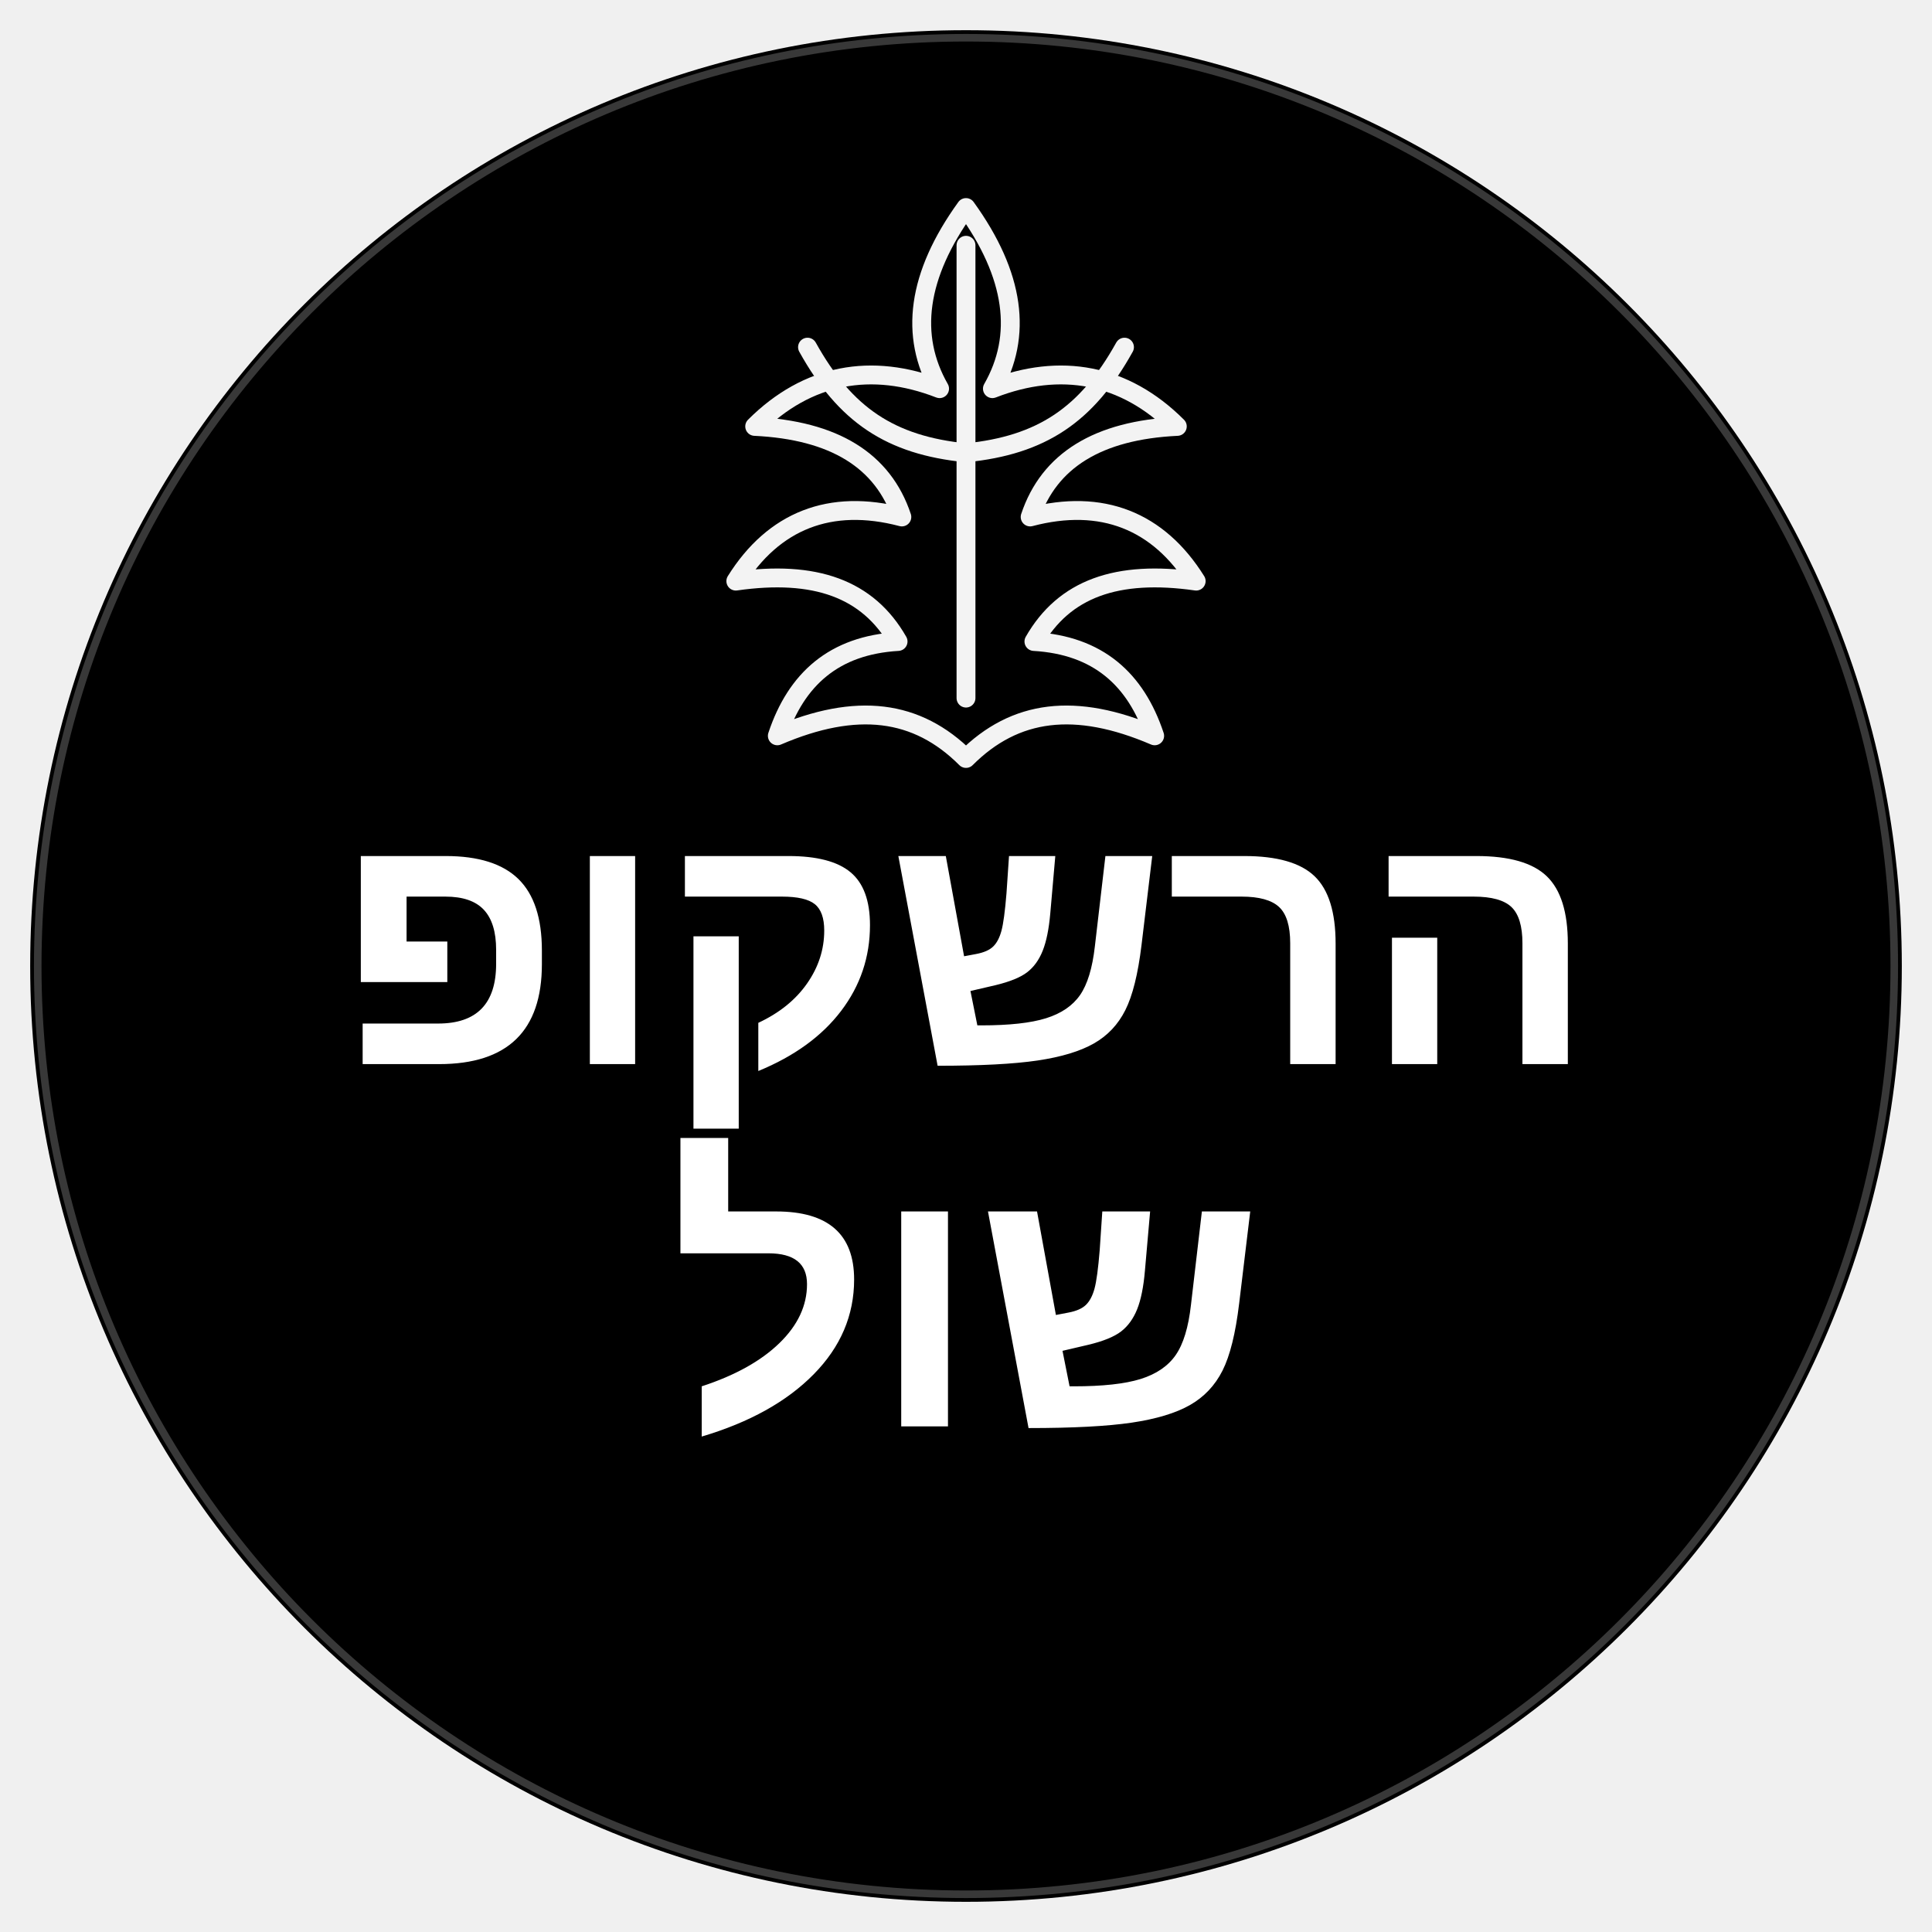
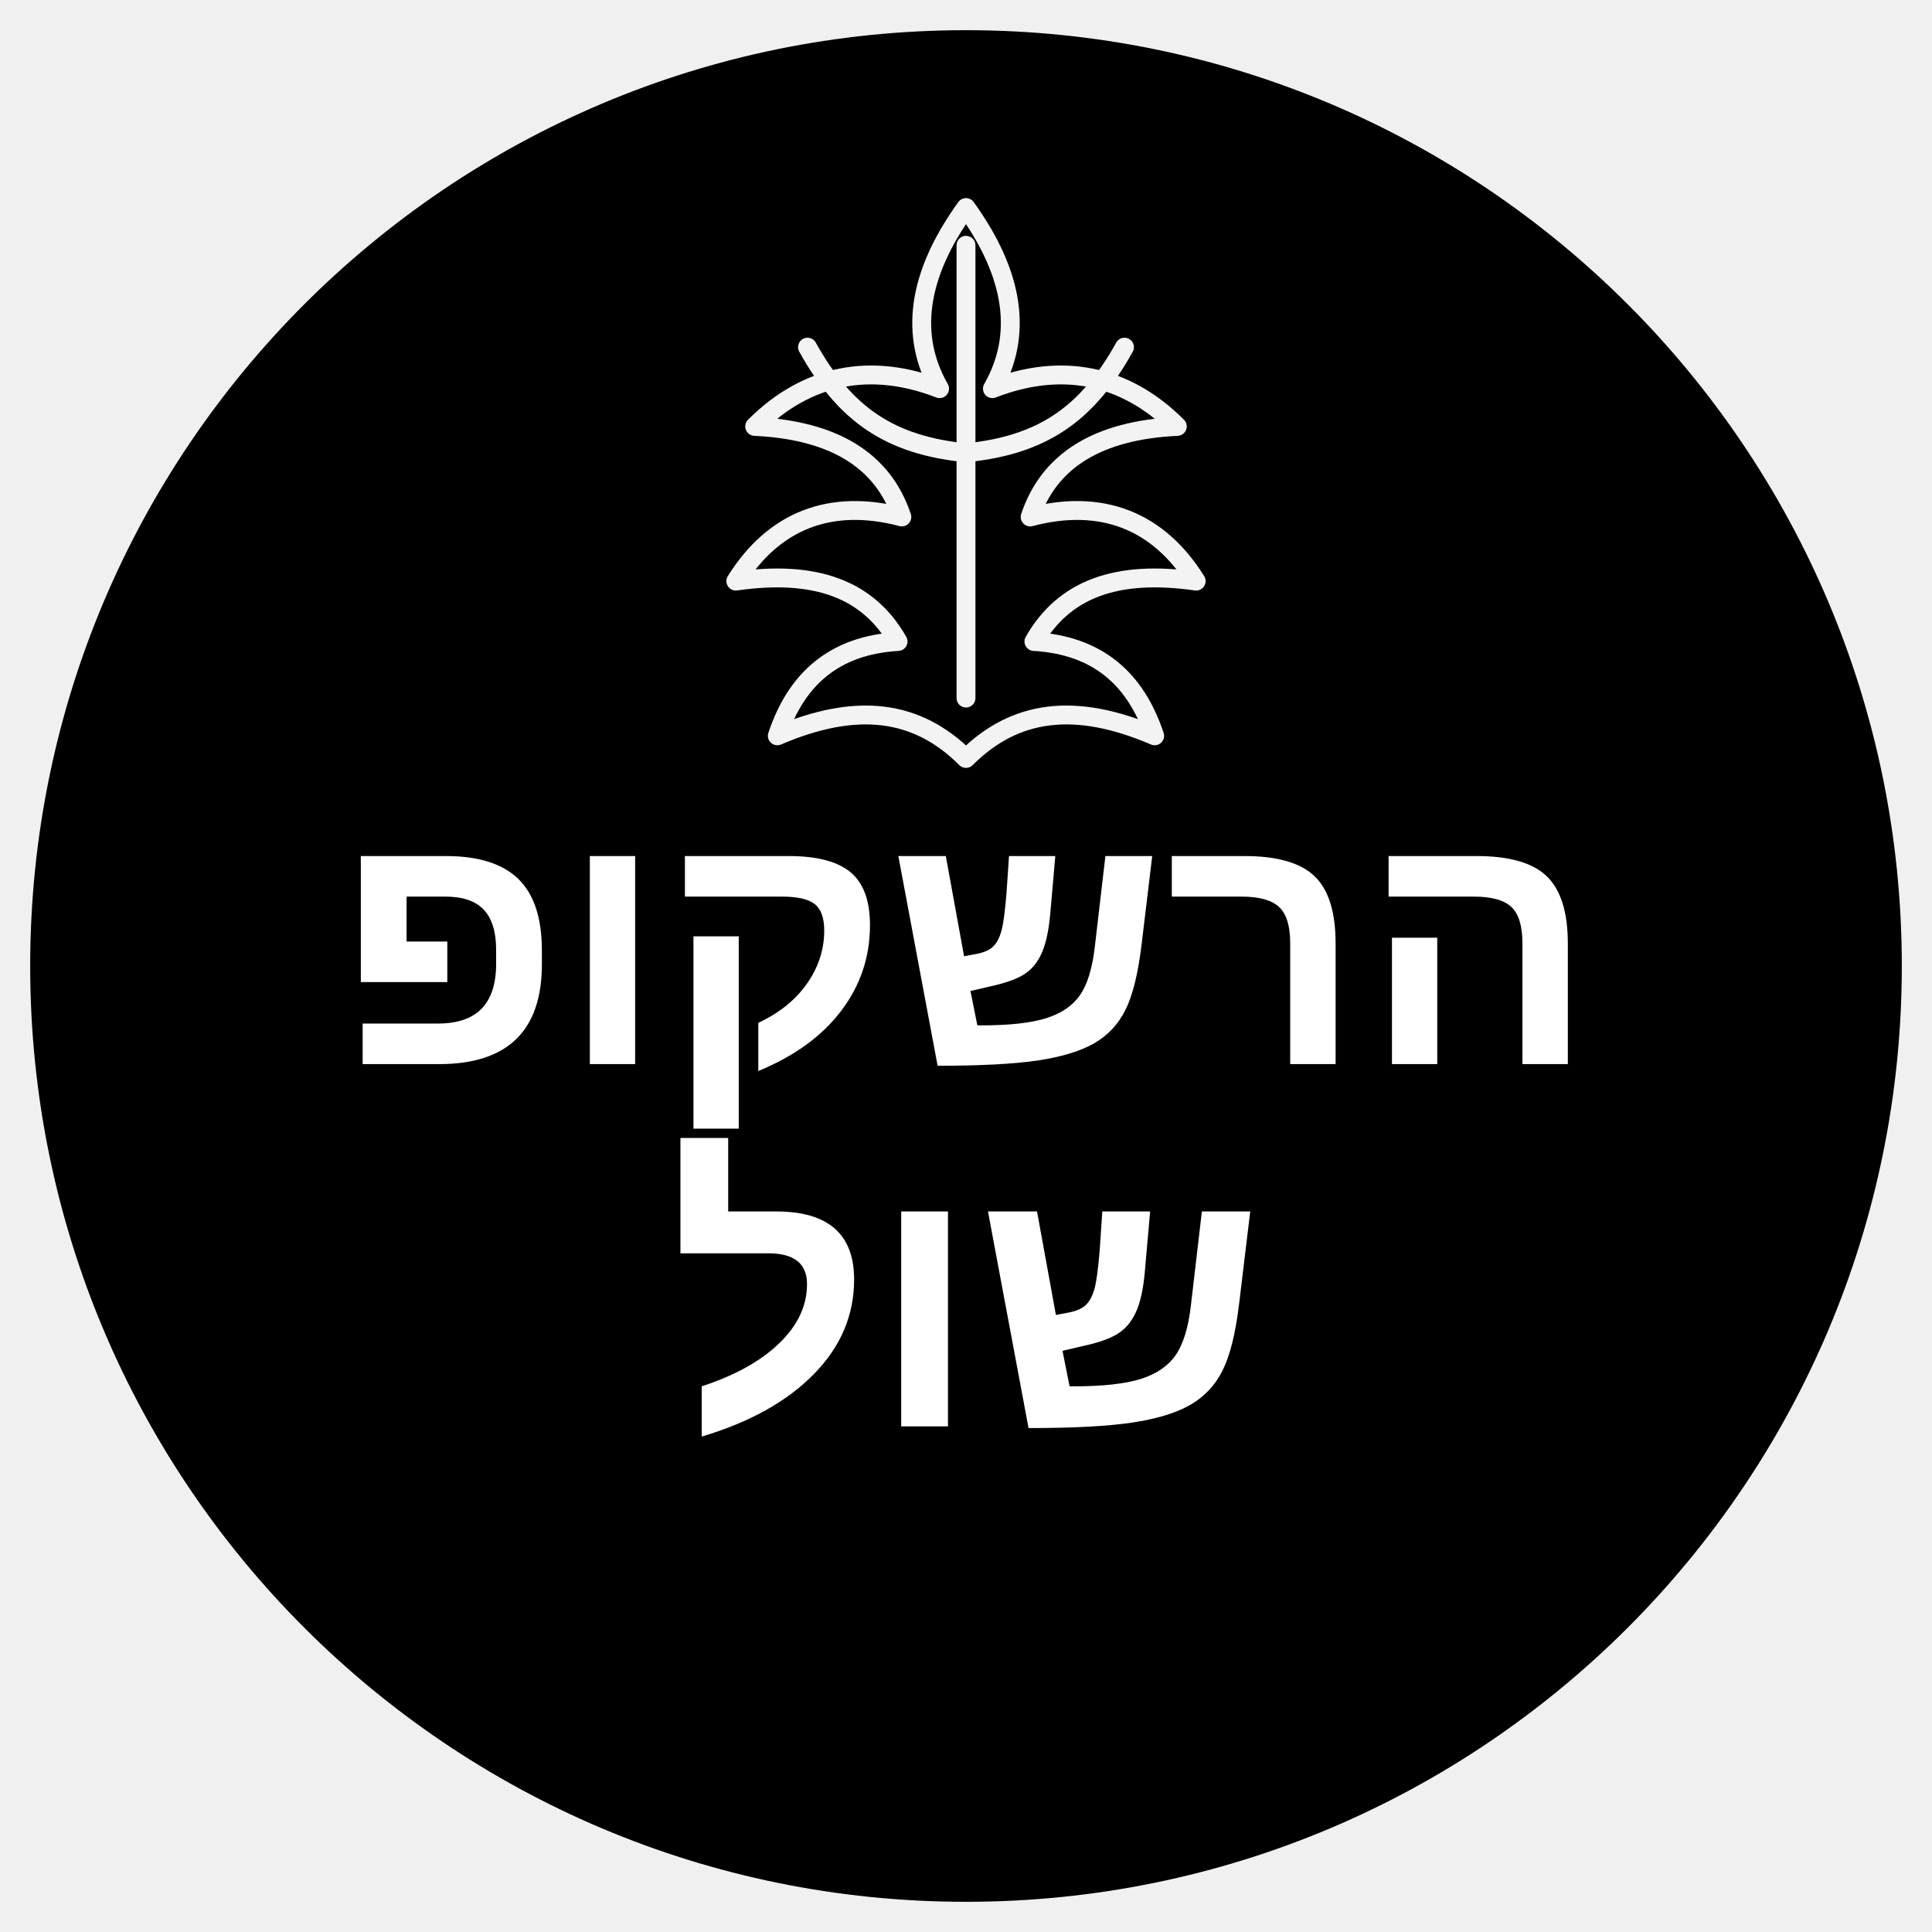
<svg xmlns="http://www.w3.org/2000/svg" viewBox="0 0 512 512">
  <circle cx="256" cy="256" r="248" fill="#000" />
  <g fill="none" stroke="#fff" stroke-width="5" stroke-linecap="round" stroke-linejoin="round" opacity=".95">
    <path d="M256 55c-13 18-15 34-7 48-18-7-35-4-49 10 21 1 34 9 39 24-19-5-34 1-44 17 21-3 35 2 43 16-17 1-27 10-32 25 21-9 37-7 50 6 13-13 29-15 50-6-5-15-15-24-32-25 8-14 22-19 43-16-10-16-25-22-44-17 5-15 18-23 39-24-14-14-31-17-49-10 8-14 6-30-7-48z" />
    <path d="M256 65v120M214 92c10 18 22 26 42 28m42-28c-10 18-22 26-42 28" />
  </g>
  <g fill="#fff" font-family="Arial, sans-serif" font-weight="800" text-anchor="middle">
    <text x="256" y="282" font-size="91" direction="rtl">הרשקופ</text>
    <text x="256" y="378" font-size="94" direction="rtl">שול</text>
  </g>
-   <circle cx="256" cy="256" r="246" fill="none" stroke="#fff" stroke-opacity=".22" stroke-width="2" />
</svg>
